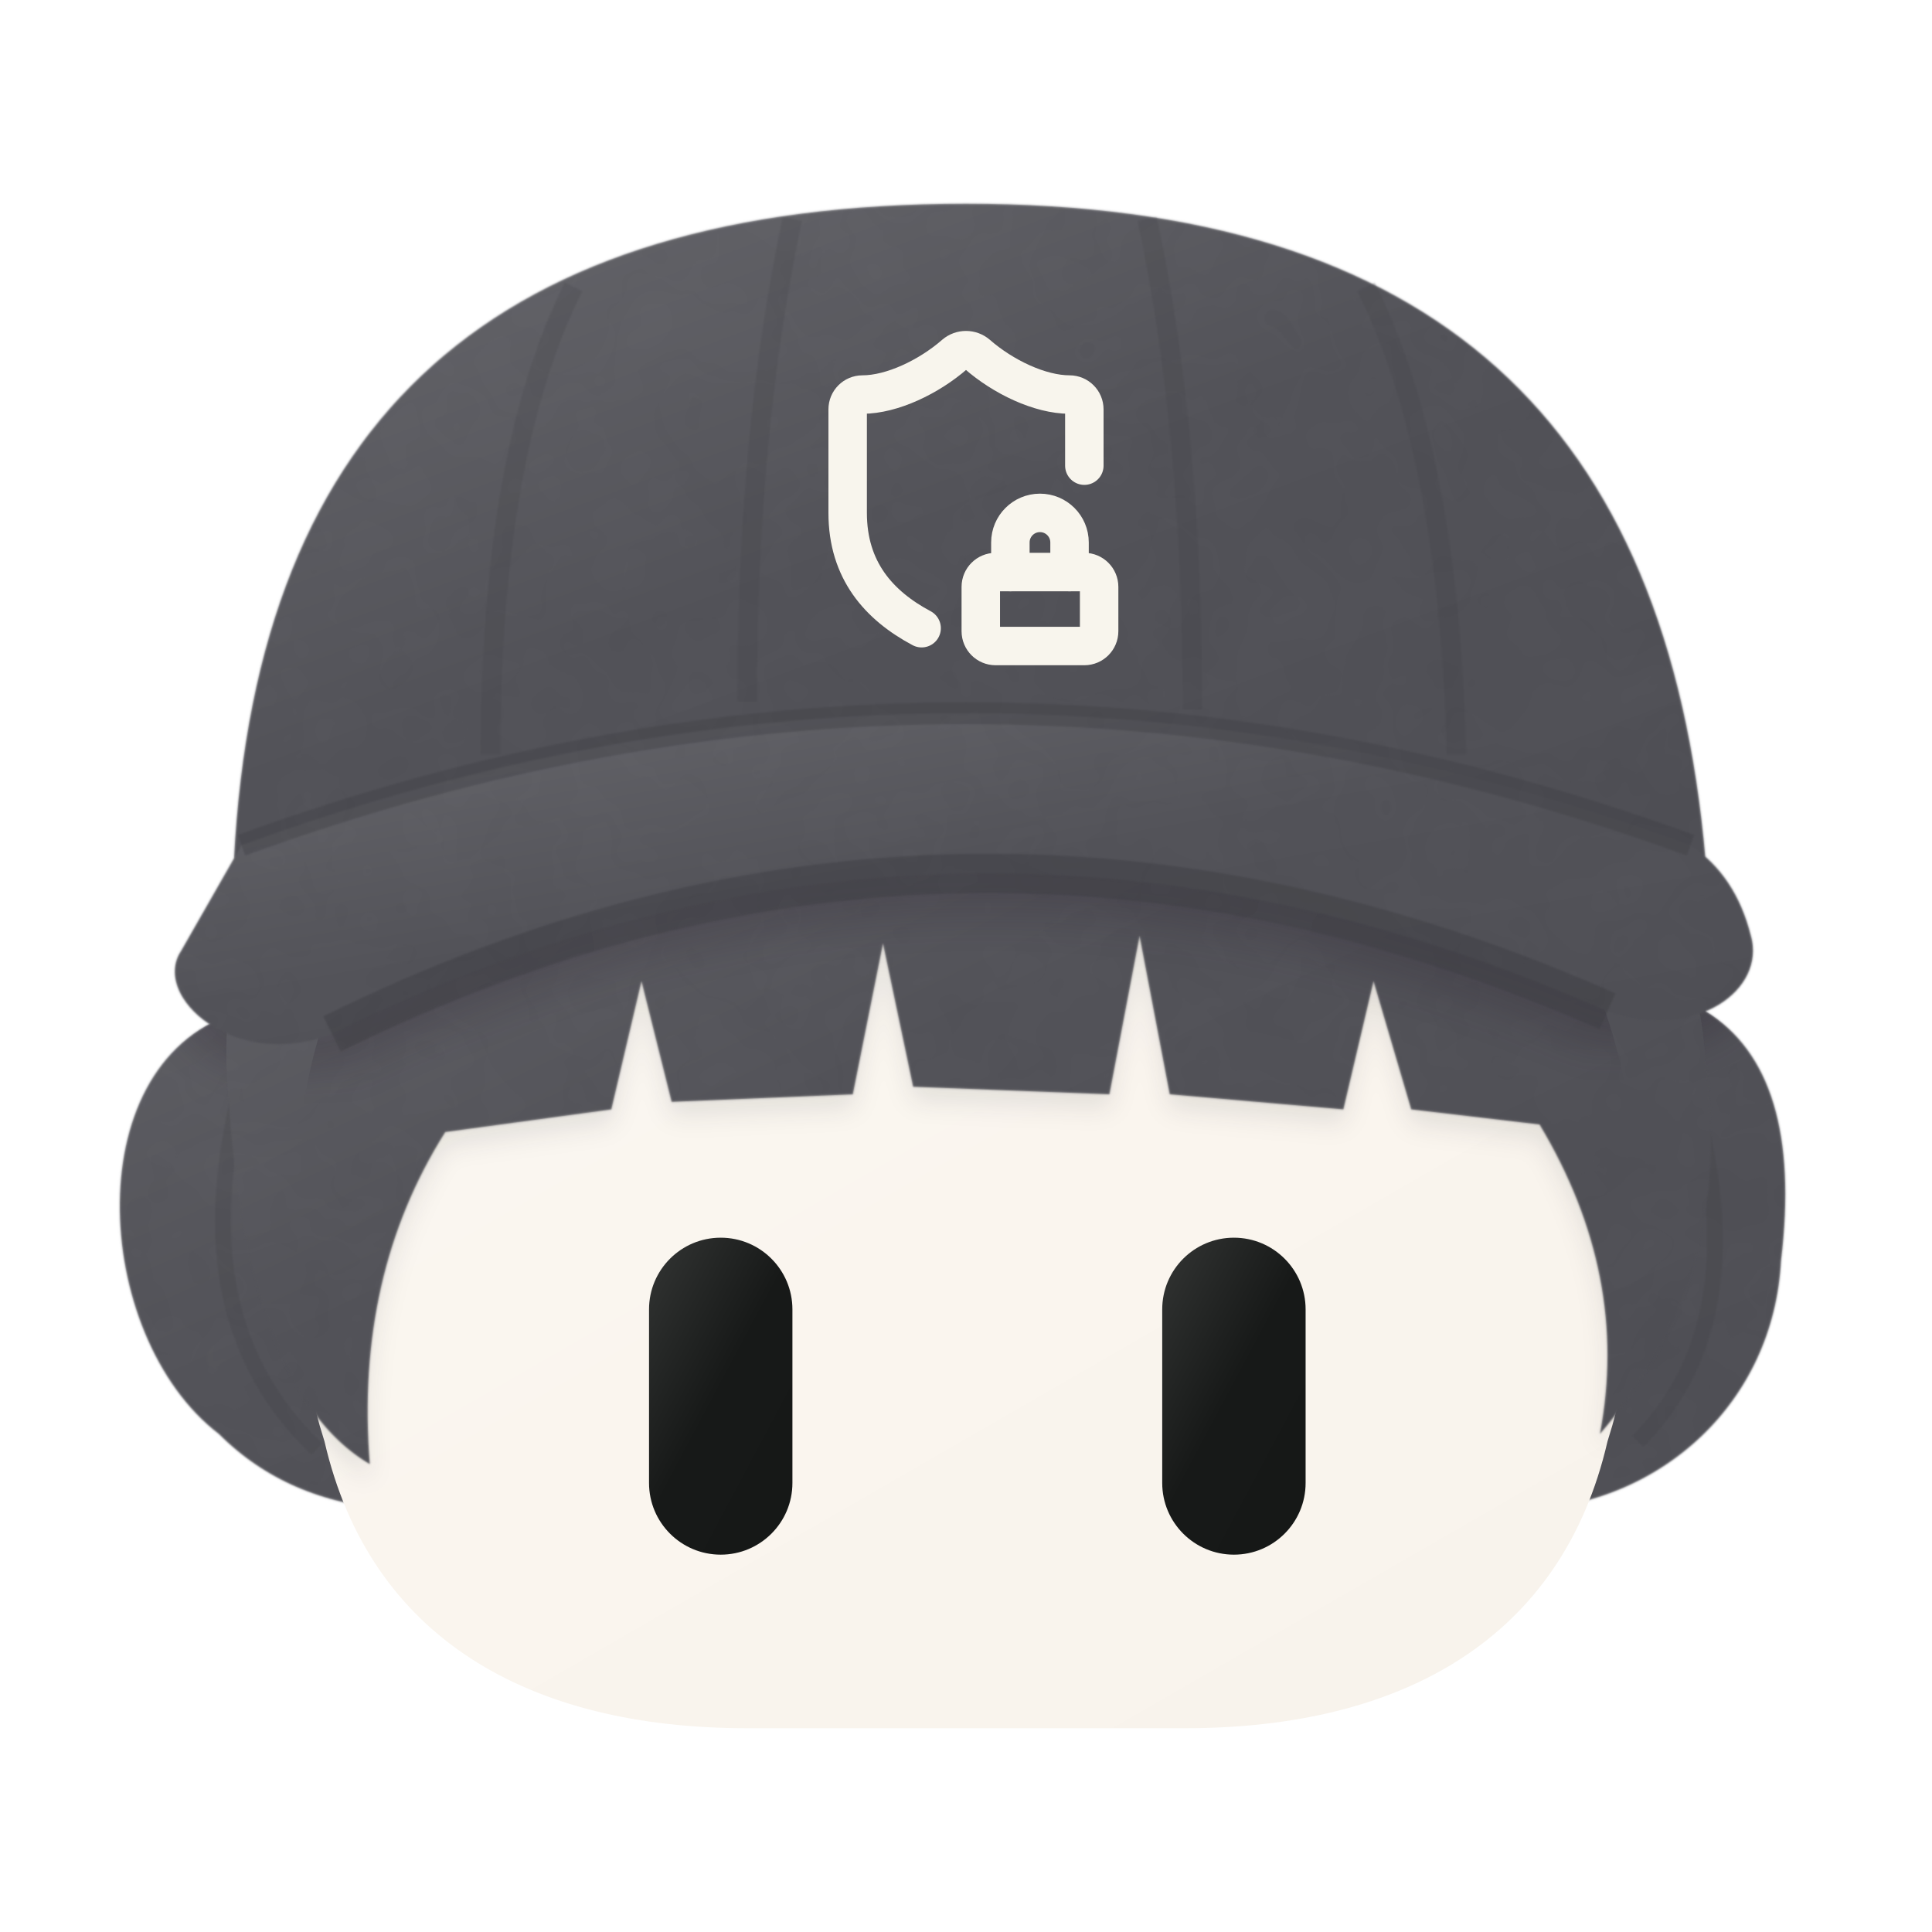
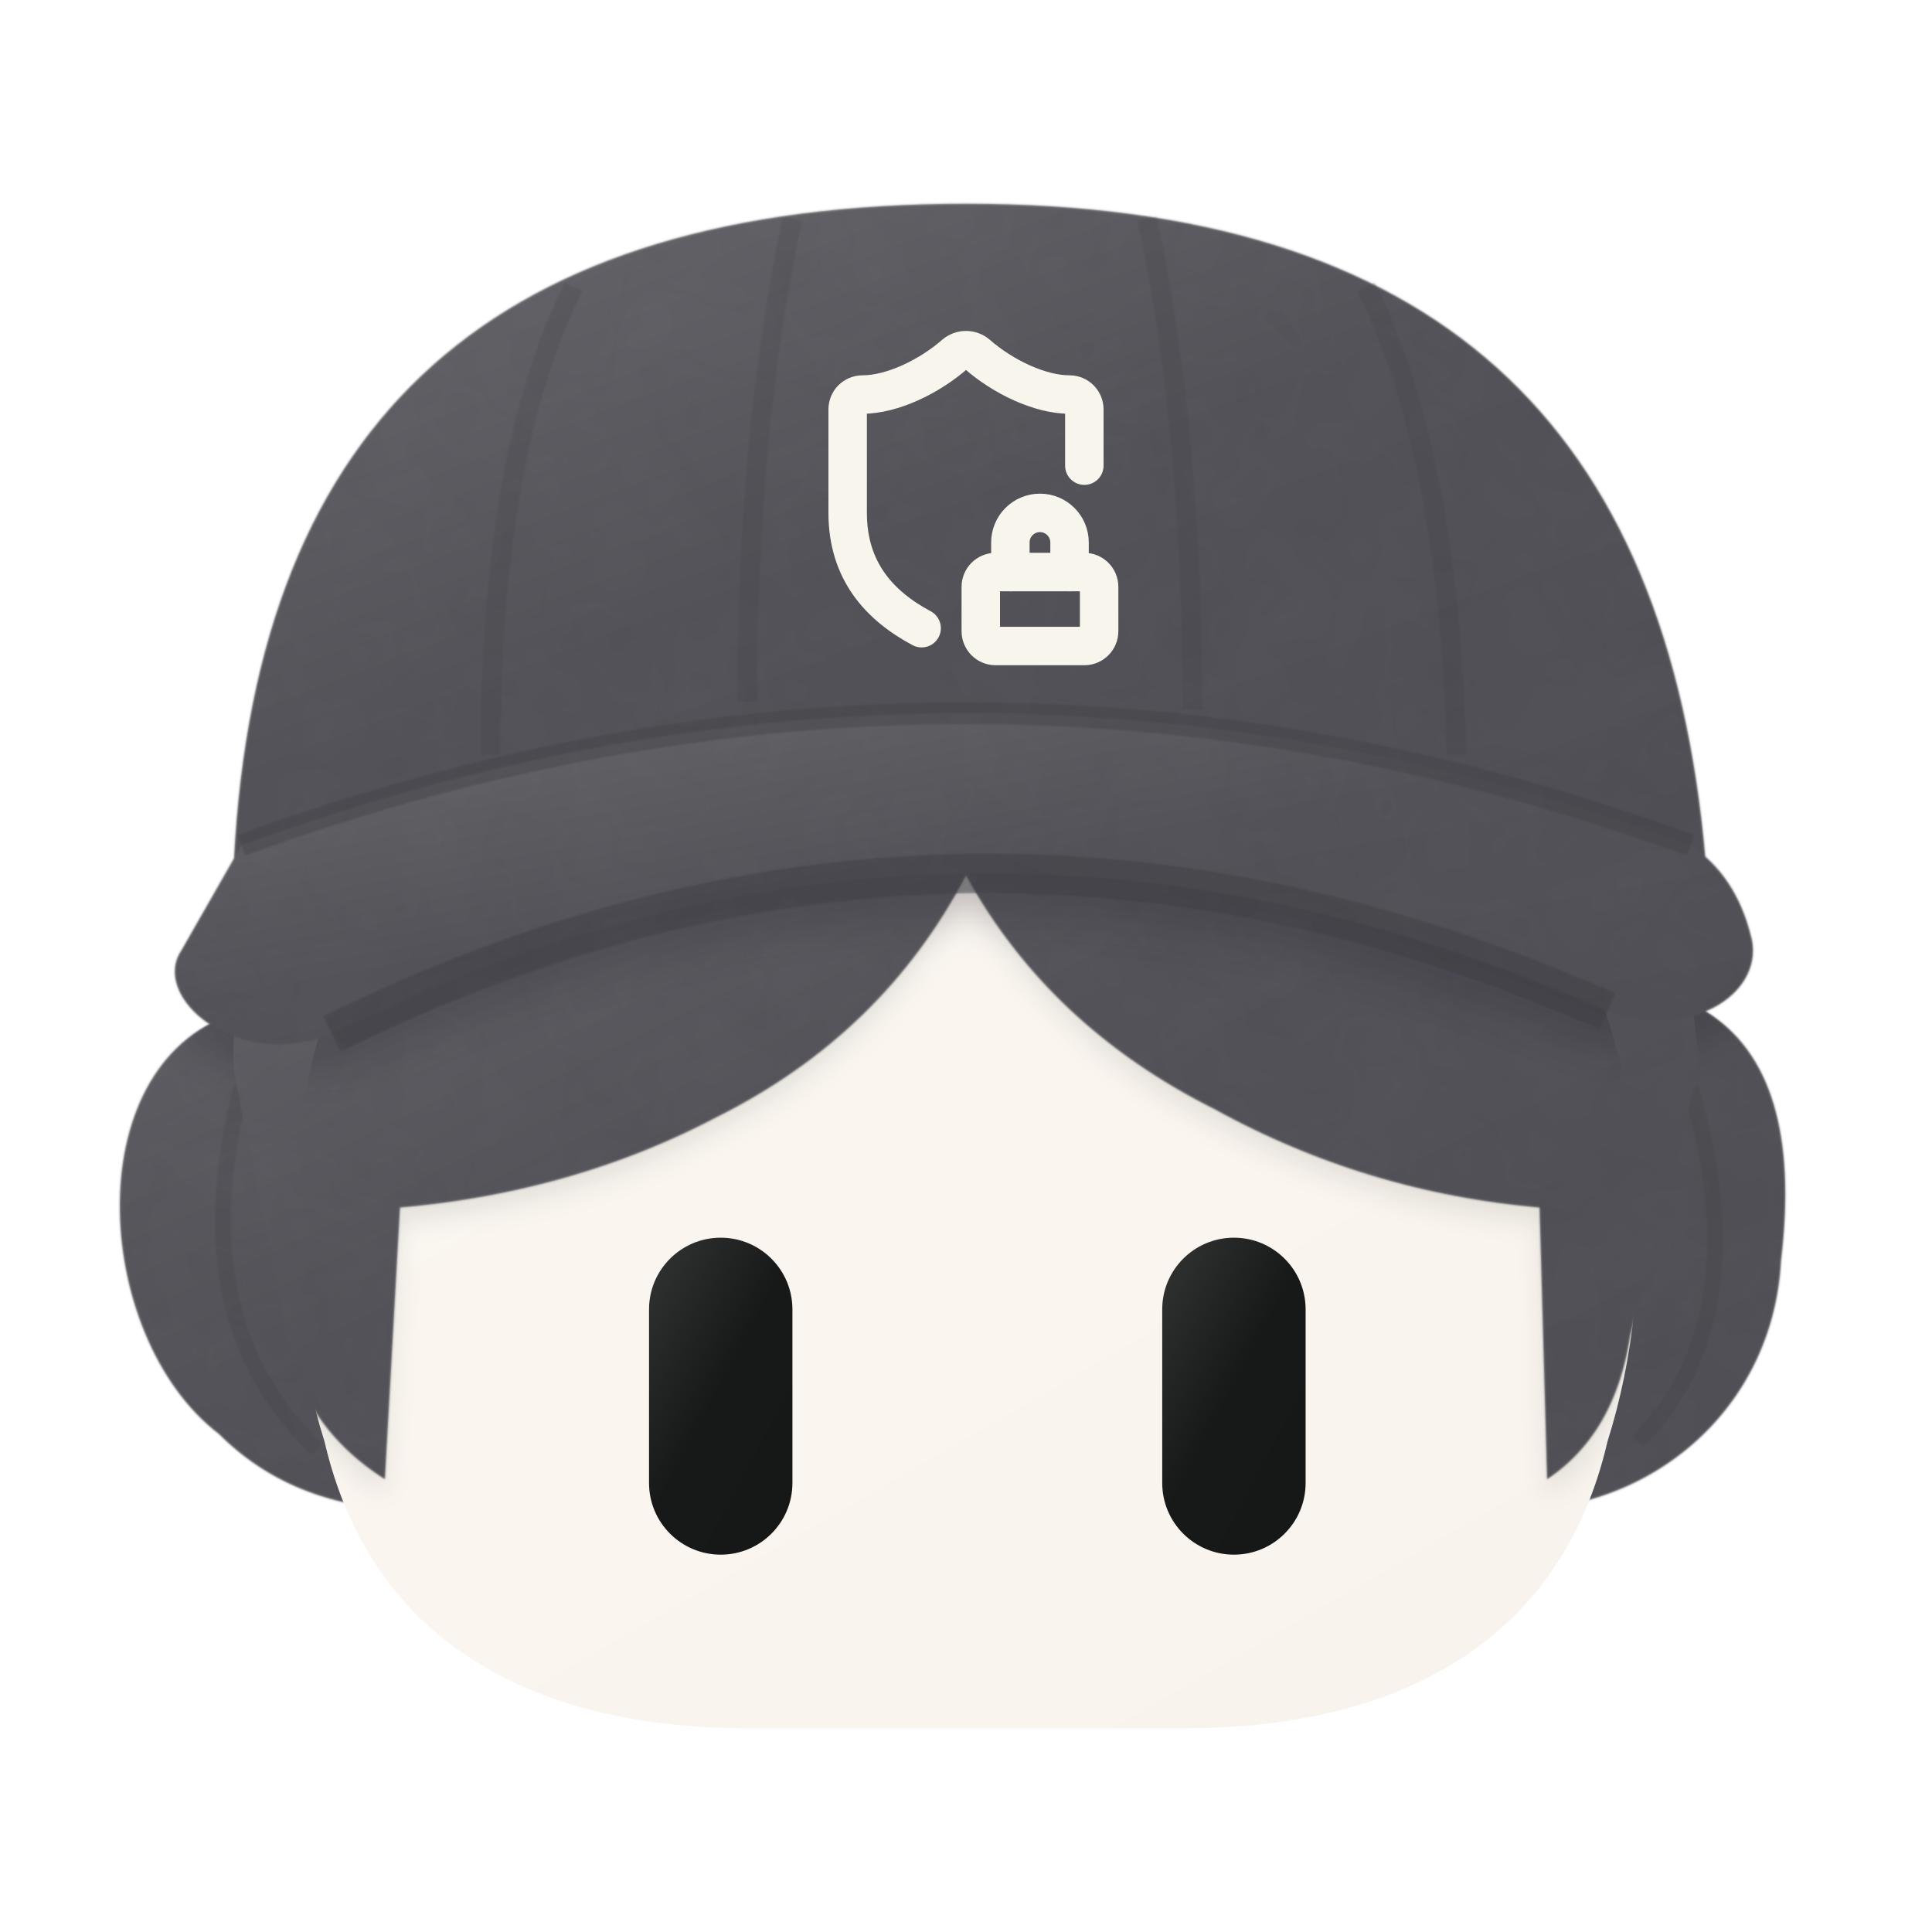
<svg xmlns="http://www.w3.org/2000/svg" viewBox="0 0 256 256" width="256" height="256" role="img">
  <defs>
-     <clipPath id="avatar-contact-receiver-fringe-hair-crop-face-round" clipPathUnits="userSpaceOnUse">
+     <clipPath id="avatar-contact-receiver-fringe-hair-curtain-face-round" clipPathUnits="userSpaceOnUse">
      <path d="M48 124C38 140 36 169 43 191C49 217 70 229 99 229H157C186 229 207 217 213 191C220 169 218 140 208 124C185 105 71 105 48 124Z" fill="#000000" />
    </clipPath>
-     <filter id="avatar-contact-shadow-fringe-hair-crop-face-round" filterUnits="userSpaceOnUse" x="0" y="0" width="256" height="256" color-interpolation-filters="sRGB">
+     <filter id="avatar-contact-shadow-fringe-hair-curtain-face-round" filterUnits="userSpaceOnUse" x="0" y="0" width="256" height="256" color-interpolation-filters="sRGB">
      <feGaussianBlur in="SourceAlpha" stdDeviation="1.6" />
      <feOffset dy="2" result="contact-alpha" />
      <feFlood flood-color="#201a28" flood-opacity="0.09" />
      <feComposite in2="contact-alpha" operator="in" />
    </filter>
-     <clipPath id="avatar-contact-receiver-hat-hat-cap-hair-crop-hair-crop-back-face-round" clipPathUnits="userSpaceOnUse">
+     <clipPath id="avatar-contact-receiver-hat-hat-cap-hair-curtain-hair-crop-back-face-round" clipPathUnits="userSpaceOnUse">
      <path d="M48 124C38 140 36 169 43 191C49 217 70 229 99 229H157C186 229 207 217 213 191C220 169 218 140 208 124C185 105 71 105 48 124Z" fill="#000000" />
-       <path d="M30 141C29 103 68 83 127 83C184 83 224 102 226 141Q230 169 212 190Q216 169 204 149L187 147L182 130L178 147L155 145L151 124L147 145L121 144L117 125L113 145L89 146L85 130L81 147L59 150Q47 169 49 194Q32 184 30 141Z" fill="#000000" />
+       <path d="M31 142C29 106 68 85 128 85C188 85 225 107 225 142L216 177Q214 190 205 196L204 160Q181 158 161 147Q139 136 128 116Q117 137 95 148Q76 158 53 160L51 196Q40 189 38 177Z" fill="#000000" />
      <path d="M32 134C10 140 12 177 29 190Q38 199 52 200H203C220 199 235 186 236 167Q239 142 226 134C216 92 181 84 128 84C75 84 39 94 32 134Z" fill="#000000" />
      <path d="M32 144Q24 175 42 192M224 144Q233 175 217 191" fill="none" stroke="#000000" stroke-width="2.1" stroke-opacity="0.25" />
    </clipPath>
-     <filter id="avatar-contact-shadow-hat-hat-cap-hair-crop-hair-crop-back-face-round" filterUnits="userSpaceOnUse" x="0" y="0" width="256" height="256" color-interpolation-filters="sRGB">
+     <filter id="avatar-contact-shadow-hat-hat-cap-hair-curtain-hair-crop-back-face-round" filterUnits="userSpaceOnUse" x="0" y="0" width="256" height="256" color-interpolation-filters="sRGB">
      <feGaussianBlur in="SourceAlpha" stdDeviation="2.4" />
      <feOffset dy="4" result="contact-alpha" />
      <feFlood flood-color="#201a28" flood-opacity="0.19" />
      <feComposite in2="contact-alpha" operator="in" />
    </filter>
    <filter id="avatar-soft-material-v1" x="-2%" y="-2%" width="104%" height="104%" color-interpolation-filters="sRGB">
      <feTurbulence type="fractalNoise" baseFrequency="0.08" numOctaves="3" seed="17" result="grain" />
      <feColorMatrix in="grain" type="matrix" values="0.213 0.715 0.072 0 0 0.213 0.715 0.072 0 0 0.213 0.715 0.072 0 0 0 0 0 0.03 0" result="faint-grain" />
      <feComposite in="faint-grain" in2="SourceGraphic" operator="in" result="clipped-grain" />
      <feBlend in="SourceGraphic" in2="clipped-grain" mode="soft-light" result="material" />
      <feGaussianBlur in="material" stdDeviation="0.16" />
    </filter>
    <linearGradient id="avatar-face-faf5ee" x1="0%" y1="0%" x2="85%" y2="100%">
      <stop offset="0%" stop-color="#fbf8f2" />
      <stop offset="52%" stop-color="#faf5ee" />
      <stop offset="100%" stop-color="#f8f3ec" />
    </linearGradient>
    <linearGradient id="avatar-hair-525258" x1="0%" y1="0%" x2="85%" y2="100%">
      <stop offset="0%" stop-color="#67676c" />
      <stop offset="52%" stop-color="#525258" />
      <stop offset="100%" stop-color="#4f4f55" />
    </linearGradient>
    <linearGradient id="avatar-hat-525258" x1="0%" y1="0%" x2="85%" y2="100%">
      <stop offset="0%" stop-color="#67676c" />
      <stop offset="52%" stop-color="#525258" />
      <stop offset="100%" stop-color="#4f4f55" />
    </linearGradient>
    <linearGradient id="avatar-eyes-171918" x1="0%" y1="0%" x2="85%" y2="100%">
      <stop offset="0%" stop-color="#333534" />
      <stop offset="52%" stop-color="#171918" />
      <stop offset="100%" stop-color="#161817" />
    </linearGradient>
    <linearGradient id="avatar-badge-ffffff" x1="0%" y1="0%" x2="85%" y2="100%">
      <stop offset="0%" stop-color="#ffffff" />
      <stop offset="52%" stop-color="#ffffff" />
      <stop offset="100%" stop-color="#f6f6f6" />
    </linearGradient>
  </defs>
  <g color="#404045" filter="url(#avatar-soft-material-v1)">
    <path d="M32 134C10 140 12 177 29 190Q38 199 52 200H203C220 199 235 186 236 167Q239 142 226 134C216 92 181 84 128 84C75 84 39 94 32 134Z" fill="url(#avatar-hair-525258)" />
    <path d="M32 144Q24 175 42 192M224 144Q233 175 217 191" fill="none" stroke="#404045" stroke-width="2.1" stroke-opacity="0.25" />
  </g>
  <g color="url(#avatar-face-faf5ee)">
    <path d="M48 124C38 140 36 169 43 191C49 217 70 229 99 229H157C186 229 207 217 213 191C220 169 218 140 208 124C185 105 71 105 48 124Z" fill="url(#avatar-face-faf5ee)" />
  </g>
-   <g data-layer="contact-shadow-fringe-hair-crop-face-round" clip-path="url(#avatar-contact-receiver-fringe-hair-crop-face-round)">
-     <g filter="url(#avatar-contact-shadow-fringe-hair-crop-face-round)">
+   <g data-layer="contact-shadow-fringe-hair-curtain-face-round" clip-path="url(#avatar-contact-receiver-fringe-hair-curtain-face-round)">
+     <g filter="url(#avatar-contact-shadow-fringe-hair-curtain-face-round)">
      <g color="#000000">
-         <path d="M30 141C29 103 68 83 127 83C184 83 224 102 226 141Q230 169 212 190Q216 169 204 149L187 147L182 130L178 147L155 145L151 124L147 145L121 144L117 125L113 145L89 146L85 130L81 147L59 150Q47 169 49 194Q32 184 30 141Z" fill="#000000" />
+         <path d="M31 142C29 106 68 85 128 85C188 85 225 107 225 142L216 177Q214 190 205 196L204 160Q181 158 161 147Q139 136 128 116Q117 137 95 148Q76 158 53 160L51 196Q40 189 38 177Z" fill="#000000" />
      </g>
    </g>
  </g>
  <g color="#404045" filter="url(#avatar-soft-material-v1)">
-     <path d="M30 141C29 103 68 83 127 83C184 83 224 102 226 141Q230 169 212 190Q216 169 204 149L187 147L182 130L178 147L155 145L151 124L147 145L121 144L117 125L113 145L89 146L85 130L81 147L59 150Q47 169 49 194Q32 184 30 141Z" fill="url(#avatar-hair-525258)" />
+     <path d="M31 142C29 106 68 85 128 85C188 85 225 107 225 142L216 177Q214 190 205 196L204 160Q181 158 161 147Q139 136 128 116Q117 137 95 148Q76 158 53 160L51 196Q40 189 38 177Z" fill="url(#avatar-hair-525258)" />
  </g>
-   <g data-layer="contact-shadow-hat-hat-cap-hair-crop-hair-crop-back-face-round" clip-path="url(#avatar-contact-receiver-hat-hat-cap-hair-crop-hair-crop-back-face-round)">
-     <g filter="url(#avatar-contact-shadow-hat-hat-cap-hair-crop-hair-crop-back-face-round)">
+   <g data-layer="contact-shadow-hat-hat-cap-hair-curtain-hair-crop-back-face-round" clip-path="url(#avatar-contact-receiver-hat-hat-cap-hair-curtain-hair-crop-back-face-round)">
+     <g filter="url(#avatar-contact-shadow-hat-hat-cap-hair-curtain-hair-crop-back-face-round)">
      <g color="#000000">
        <path d="M31 114C34 55 66 27 128 27C190 27 221 56 226 114Q128 86 31 114Z" fill="#000000" />
        <path d="M76 38Q65 60 65 100M105 29Q99 57 99 93M152 29Q158 57 158 94M181 38Q192 60 193 100" fill="none" stroke="#000000" stroke-width="2.6" stroke-opacity="0.21" />
        <path d="M32 112Q128 77 224 112Q230 116 232 124C234 131 225 138 213 134Q127 96 44 137C31 142 20 132 24 126Z" fill="#000000" />
        <path d="M44 137Q127 96 213 134" fill="none" stroke="#000000" stroke-width="5.2" stroke-opacity="0.55" />
        <path d="M32 112Q128 77 224 112" fill="none" stroke="#000000" stroke-width="2.9" stroke-opacity="0.4" />
      </g>
    </g>
  </g>
  <g color="#404045" filter="url(#avatar-soft-material-v1)">
    <path d="M31 114C34 55 66 27 128 27C190 27 221 56 226 114Q128 86 31 114Z" fill="url(#avatar-hat-525258)" />
    <path d="M76 38Q65 60 65 100M105 29Q99 57 99 93M152 29Q158 57 158 94M181 38Q192 60 193 100" fill="none" stroke="#404045" stroke-width="2.6" stroke-opacity="0.21" />
    <path d="M32 112Q128 77 224 112Q230 116 232 124C234 131 225 138 213 134Q127 96 44 137C31 142 20 132 24 126Z" fill="url(#avatar-hat-525258)" />
    <path d="M44 137Q127 96 213 134" fill="none" stroke="#404045" stroke-width="5.2" stroke-opacity="0.55" />
    <path d="M32 112Q128 77 224 112" fill="none" stroke="#404045" stroke-width="2.9" stroke-opacity="0.4" />
  </g>
  <g data-layer="hat-badge" transform="translate(128 66) rotate(0) scale(0.84) translate(-128 -64)">
    <g transform="translate(128 64) scale(0.21875) translate(-128 -128)">
      <g color="#f8f5ed">
        <path d="M20 9.807V6a1 1 0 00-1-1c-2 0-4.49-1.19-6.24-2.72a1.17 1.17 0 00-1.52 0C9.5 3.8 7 5 5 5a1 1 0 00-1 1v7c0 3.88 2.107 6.254 5 7.796" fill="none" stroke="#f8f5ed" stroke-width="2.6" stroke-linecap="round" stroke-linejoin="round" transform="scale(10.66667)" />
        <path d="M19 17v-2a2 2 0 00-4 0v2" fill="none" stroke="#f8f5ed" stroke-width="2.6" stroke-linecap="round" stroke-linejoin="round" transform="scale(10.66667)" />
        <rect x="13" y="17" width="8" height="5" rx="1" fill="none" stroke="#f8f5ed" stroke-width="2.6" stroke-linecap="round" stroke-linejoin="round" transform="scale(10.66667)" />
      </g>
    </g>
  </g>
  <g data-layer="state" data-state="idle">
    <rect x="86" y="164" width="19" height="42" rx="9.5" fill="url(#avatar-eyes-171918)" />
    <rect x="154" y="164" width="19" height="42" rx="9.5" fill="url(#avatar-eyes-171918)" />
  </g>
</svg>
